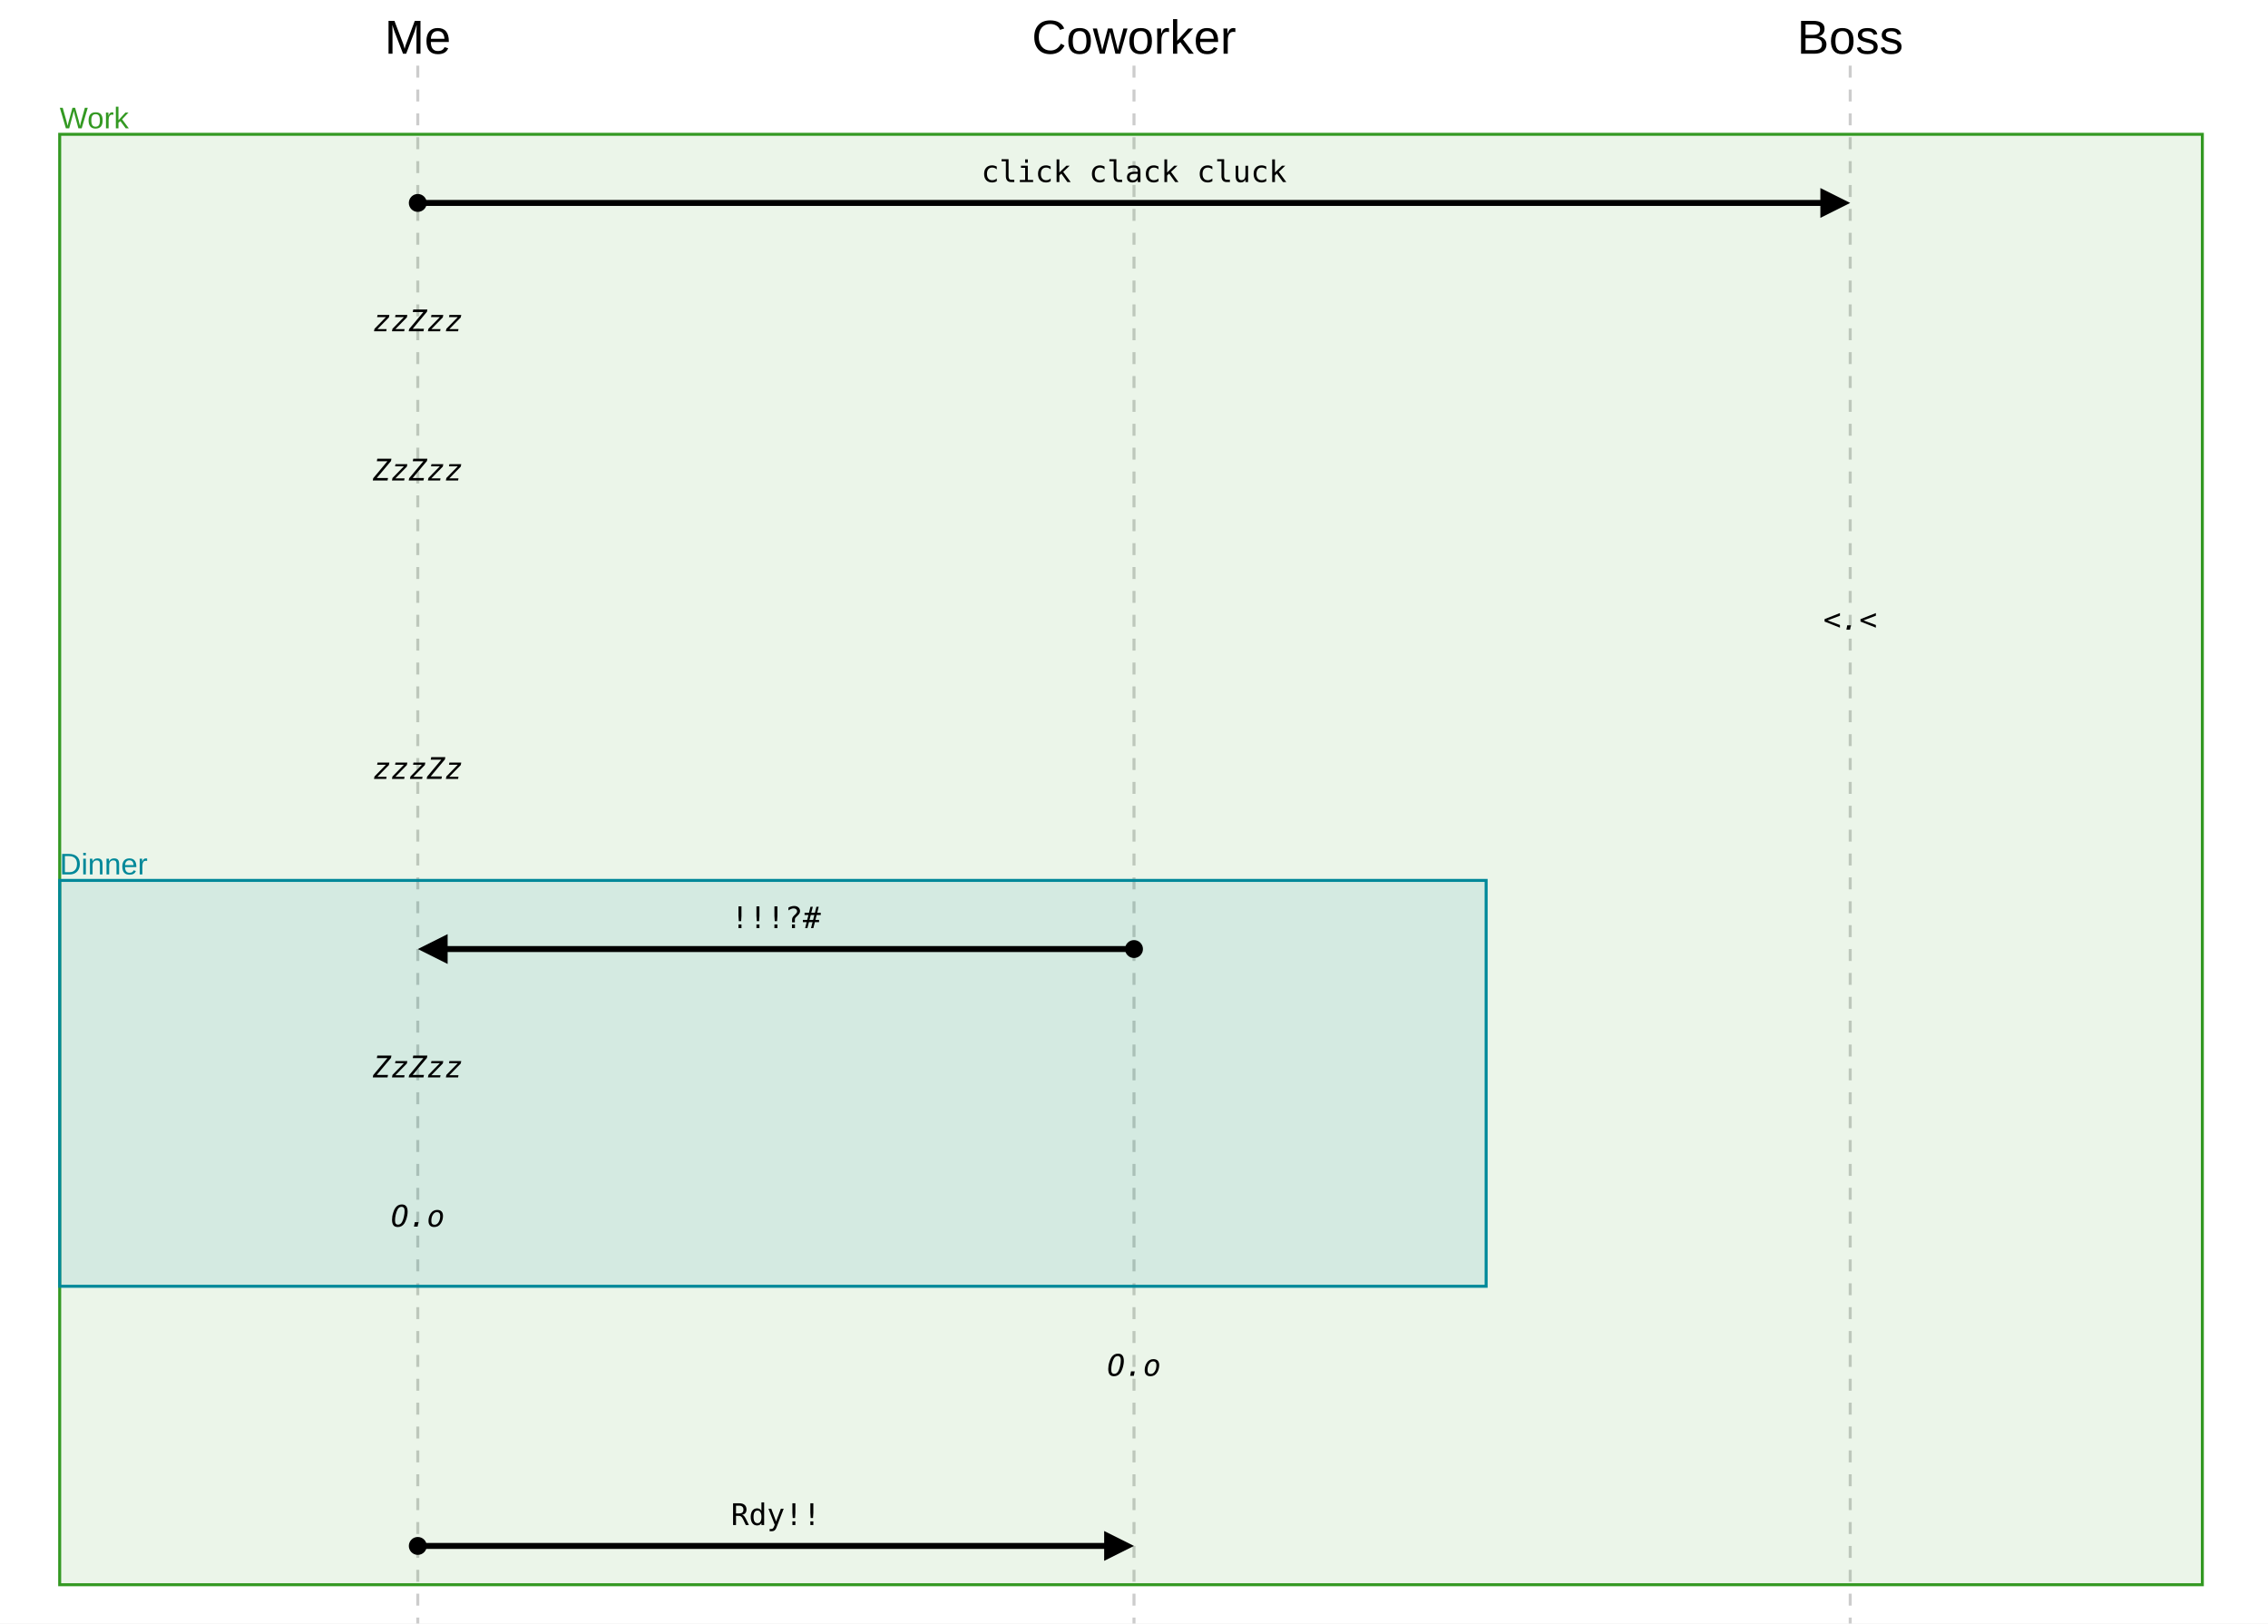
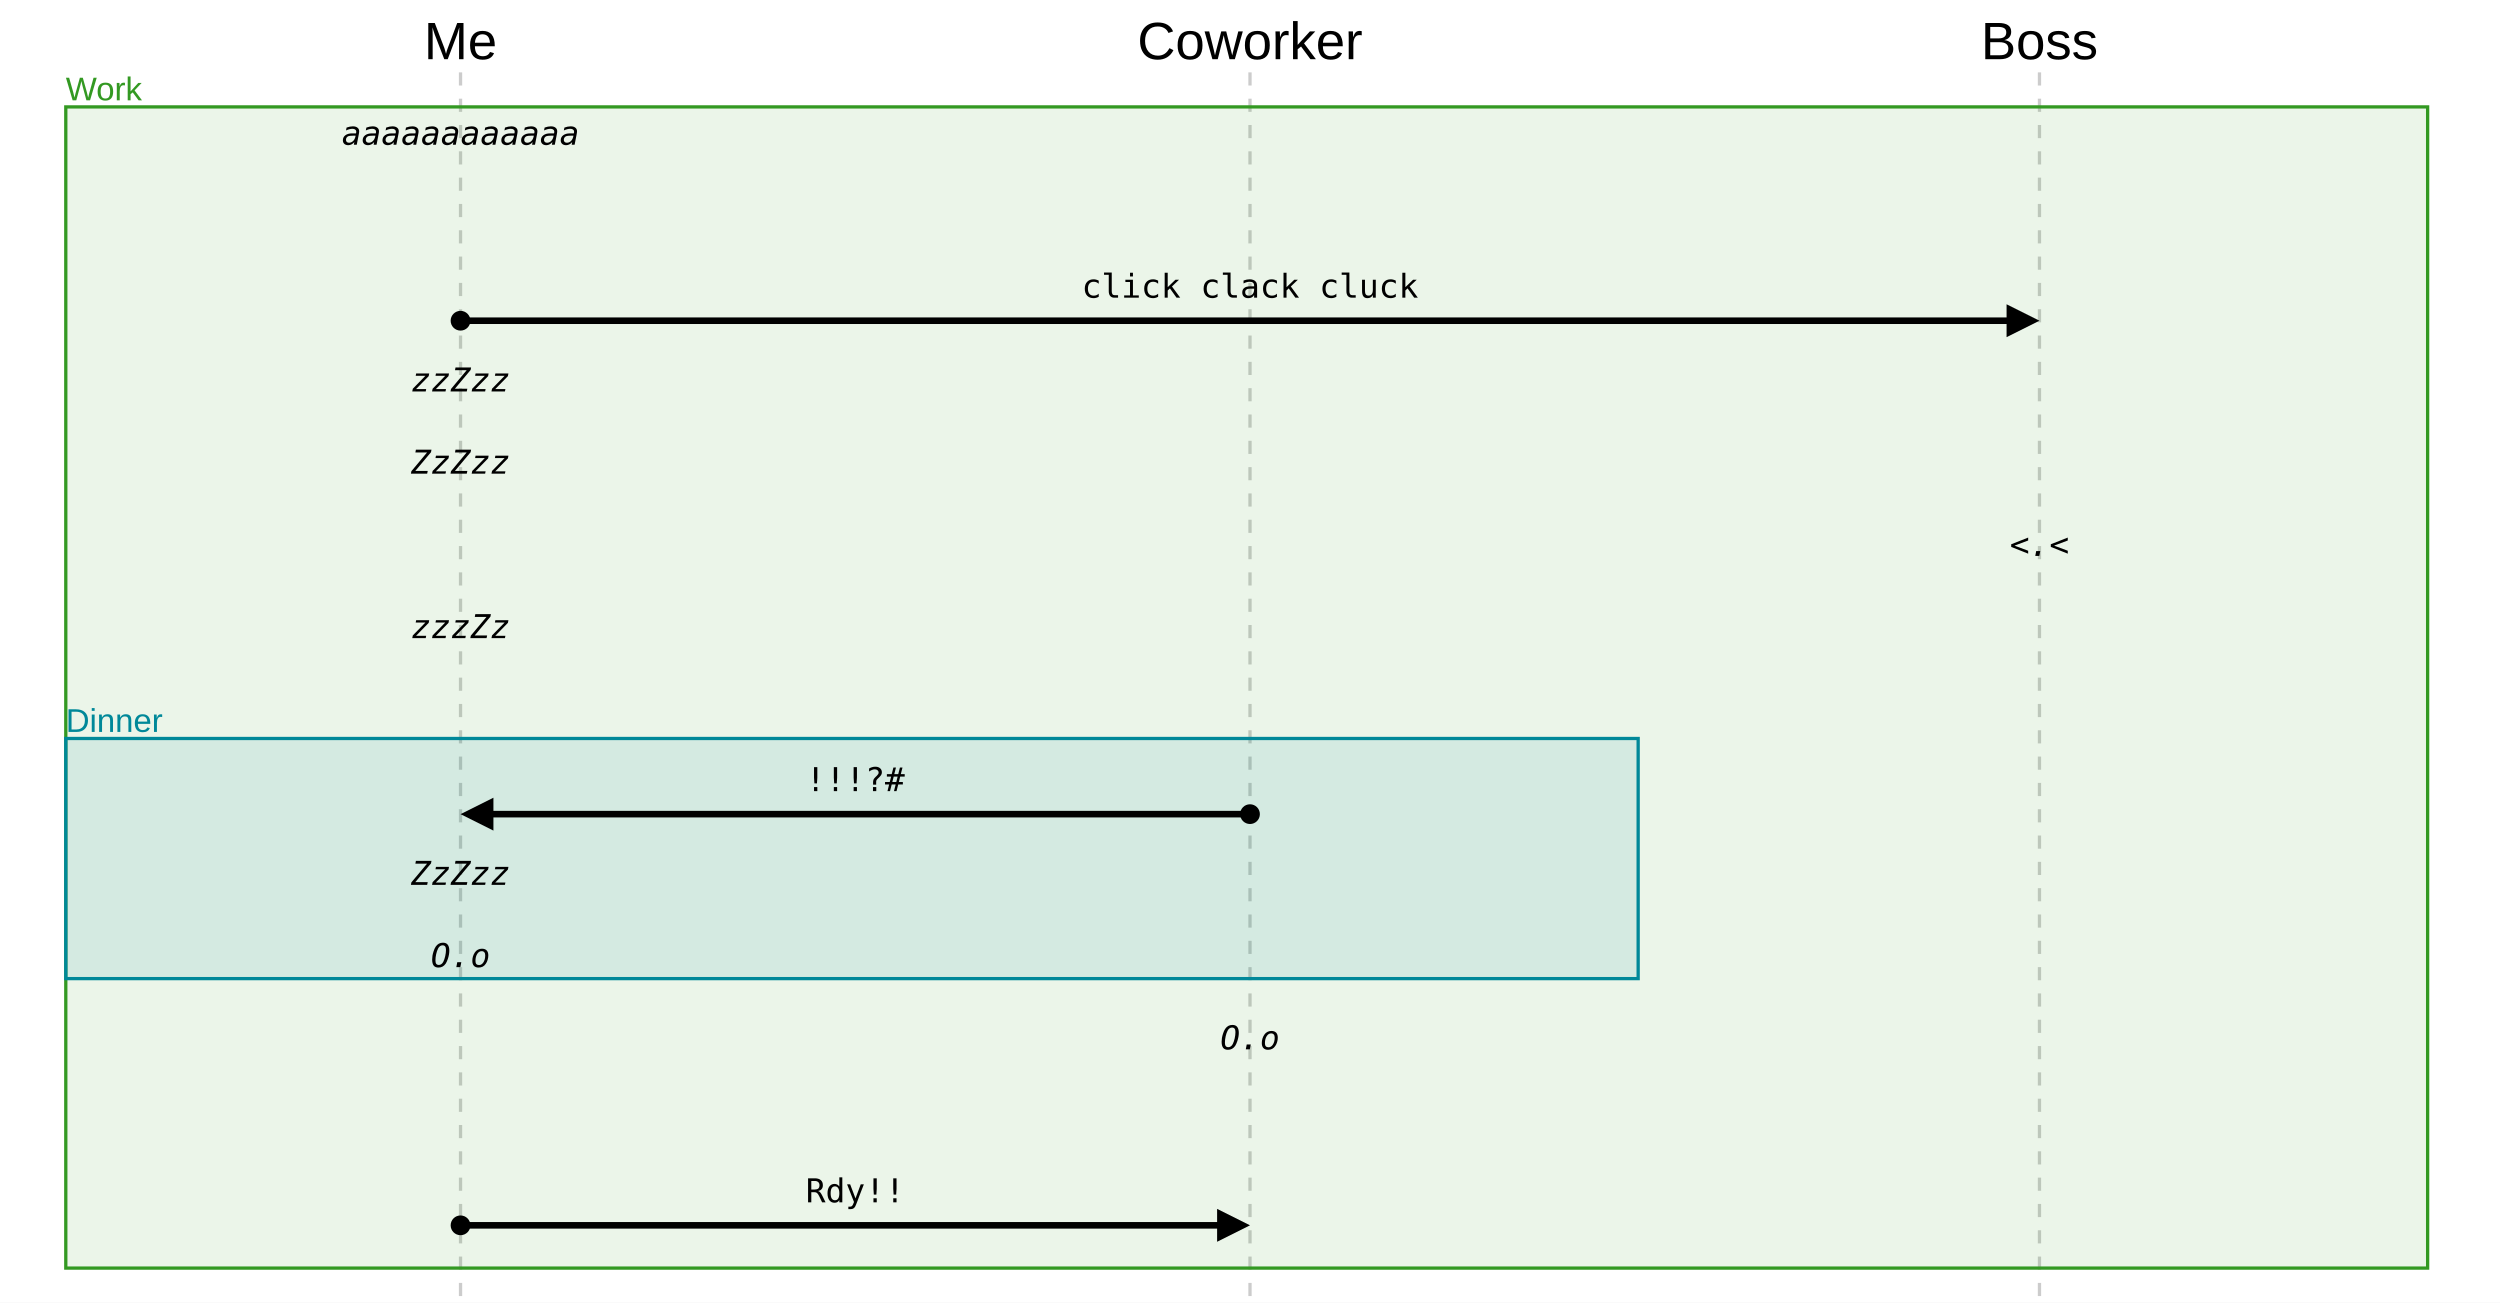
- <svg xmlns="http://www.w3.org/2000/svg" width="1280px" height="100%" viewBox="0 0 760 544" preserveAspectRatio="xMinYMin meet">
+ <svg xmlns="http://www.w3.org/2000/svg" width="1280px" height="100%" viewBox="0 0 760 396" preserveAspectRatio="xMinYMin meet">
  <defs>
    <style>text {
  font-family: "helvetica neue", arial, sans-serif, system-ui;
}

text.seq-desc {
  font-family: "Meslo", "JetBrains Mono", "Hack", "Menlo", monospace;
}

text.seq-desc-no-arrow {
  font-style: italic;
}
</style>
    <marker id="seq-dot" viewBox="0 0 10 10" markerWidth="5" markerHeight="5" refX="5" refY="5">
      <circle cx="5" cy="5" r="3" fill="context-stroke" />
    </marker>
    <marker id="seq-arrow" viewBox="0 0 10 10" markerWidth="5" markerHeight="5" refX="5" refY="5" orient="auto-start-reverse">
      <path d="M 0 0 L 10 5 L 0 10 z" fill="context-stroke" />
    </marker>
    <marker id="seq-arrow-sm" viewBox="0 0 10 10" markerWidth="2.5" markerHeight="2.5" refX="5" refY="5" orient="auto-start-reverse">
      <path d="M 0 0 L 10 5 L 0 10 z" fill="context-stroke" />
    </marker>
  </defs>
-   <rect x="0" y="0" width="760" height="544" fill="#FFFFFF" />
-   <line x1="140" y1="22" x2="140" y2="544" stroke="#CCCCCC" stroke-width="1" stroke-dasharray="4 4" />
+   <rect x="0" y="0" width="760" height="396" fill="#FFFFFF" />
+   <line x1="140" y1="22" x2="140" y2="396" stroke="#CCCCCC" stroke-width="1" stroke-dasharray="4 4" />
  <text x="140" y="18" fill="#000000" stroke="none" font-size="16" text-anchor="middle">Me</text>
-   <line x1="380" y1="22" x2="380" y2="544" stroke="#CCCCCC" stroke-width="1" stroke-dasharray="4 4" />
+   <line x1="380" y1="22" x2="380" y2="396" stroke="#CCCCCC" stroke-width="1" stroke-dasharray="4 4" />
  <text x="380" y="18" fill="#000000" stroke="none" font-size="16" text-anchor="middle">Coworker</text>
-   <line x1="620" y1="22" x2="620" y2="544" stroke="#CCCCCC" stroke-width="1" stroke-dasharray="4 4" />
+   <line x1="620" y1="22" x2="620" y2="396" stroke="#CCCCCC" stroke-width="1" stroke-dasharray="4 4" />
  <text x="620" y="18" fill="#000000" stroke="none" font-size="16" text-anchor="middle">Boss</text>
-   <rect x="20" y="45" width="718" height="486" fill="#339922" fill-opacity="0.1" stroke="#339922" stroke-width="1" />
-   <text x="20" y="43" fill="#339922" stroke="none" font-size="10" text-anchor="start">Work</text>
-   <rect x="20" y="295" width="478" height="136" fill="#008899" fill-opacity="0.1" stroke="#008899" stroke-width="1" />
-   <text x="20" y="293" fill="#008899" stroke="none" font-size="10" text-anchor="start">Dinner</text>
-   <line x1="140" y1="68" x2="615" y2="68" stroke="#000000" stroke-width="2" marker-start="url(#seq-dot)" marker-end="url(#seq-arrow)" />
-   <text class="seq-desc" x="380" y="61" fill="#000000" stroke="none" font-size="10" text-anchor="middle">click clack cluck</text>
-   <text class="seq-desc seq-desc-no-arrow" x="140" y="111" fill="#000000" stroke="none" font-size="10" text-anchor="middle">zzZzz</text>
-   <text class="seq-desc seq-desc-no-arrow" x="140" y="161" fill="#000000" stroke="none" font-size="10" text-anchor="middle">ZzZzz</text>
-   <text class="seq-desc seq-desc-no-arrow" x="620" y="211" fill="#000000" stroke="none" font-size="10" text-anchor="middle">&lt;.&lt;</text>
-   <text class="seq-desc seq-desc-no-arrow" x="140" y="261" fill="#000000" stroke="none" font-size="10" text-anchor="middle">zzzZz</text>
-   <line x1="380" y1="318" x2="145" y2="318" stroke="#000000" stroke-width="2" marker-start="url(#seq-dot)" marker-end="url(#seq-arrow)" />
-   <text class="seq-desc" x="260" y="311" fill="#000000" stroke="none" font-size="10" text-anchor="middle">!!!?#</text>
-   <text class="seq-desc seq-desc-no-arrow" x="140" y="361" fill="#000000" stroke="none" font-size="10" text-anchor="middle">ZzZzz</text>
-   <text class="seq-desc seq-desc-no-arrow" x="140" y="411" fill="#000000" stroke="none" font-size="10" text-anchor="middle">O.o</text>
-   <text class="seq-desc seq-desc-no-arrow" x="380" y="461" fill="#000000" stroke="none" font-size="10" text-anchor="middle">O.o</text>
-   <line x1="140" y1="518" x2="375" y2="518" stroke="#000000" stroke-width="2" marker-start="url(#seq-dot)" marker-end="url(#seq-arrow)" />
-   <text class="seq-desc" x="260" y="511" fill="#000000" stroke="none" font-size="10" text-anchor="middle">Rdy!!</text>
+   <rect x="20" y="32.5" width="718" height="353" fill="#339922" fill-opacity="0.1" stroke="#339922" stroke-width="1" />
+   <text x="20" y="30.5" fill="#339922" stroke="none" font-size="10" text-anchor="start">Work</text>
+   <rect x="20" y="224.5" width="478" height="73" fill="#008899" fill-opacity="0.1" stroke="#008899" stroke-width="1" />
+   <text x="20" y="222.5" fill="#008899" stroke="none" font-size="10" text-anchor="start">Dinner</text>
+   <text class="seq-desc seq-desc-no-arrow" x="140" y="44" fill="#000000" stroke="none" font-size="10" text-anchor="middle">aaaaaaaaaaaa</text>
+   <line x1="140" y1="97.5" x2="615" y2="97.5" stroke="#000000" stroke-width="2" marker-start="url(#seq-dot)" marker-end="url(#seq-arrow)" />
+   <text class="seq-desc" x="380" y="90.5" fill="#000000" stroke="none" font-size="10" text-anchor="middle">click clack cluck</text>
+   <text class="seq-desc seq-desc-no-arrow" x="140" y="119" fill="#000000" stroke="none" font-size="10" text-anchor="middle">zzZzz</text>
+   <text class="seq-desc seq-desc-no-arrow" x="140" y="144" fill="#000000" stroke="none" font-size="10" text-anchor="middle">ZzZzz</text>
+   <text class="seq-desc seq-desc-no-arrow" x="620" y="169" fill="#000000" stroke="none" font-size="10" text-anchor="middle">&lt;.&lt;</text>
+   <text class="seq-desc seq-desc-no-arrow" x="140" y="194" fill="#000000" stroke="none" font-size="10" text-anchor="middle">zzzZz</text>
+   <line x1="380" y1="247.5" x2="145" y2="247.5" stroke="#000000" stroke-width="2" marker-start="url(#seq-dot)" marker-end="url(#seq-arrow)" />
+   <text class="seq-desc" x="260" y="240.5" fill="#000000" stroke="none" font-size="10" text-anchor="middle">!!!?#</text>
+   <text class="seq-desc seq-desc-no-arrow" x="140" y="269" fill="#000000" stroke="none" font-size="10" text-anchor="middle">ZzZzz</text>
+   <text class="seq-desc seq-desc-no-arrow" x="140" y="294" fill="#000000" stroke="none" font-size="10" text-anchor="middle">O.o</text>
+   <text class="seq-desc seq-desc-no-arrow" x="380" y="319" fill="#000000" stroke="none" font-size="10" text-anchor="middle">O.o</text>
+   <line x1="140" y1="372.5" x2="375" y2="372.5" stroke="#000000" stroke-width="2" marker-start="url(#seq-dot)" marker-end="url(#seq-arrow)" />
+   <text class="seq-desc" x="260" y="365.5" fill="#000000" stroke="none" font-size="10" text-anchor="middle">Rdy!!</text>
</svg>
